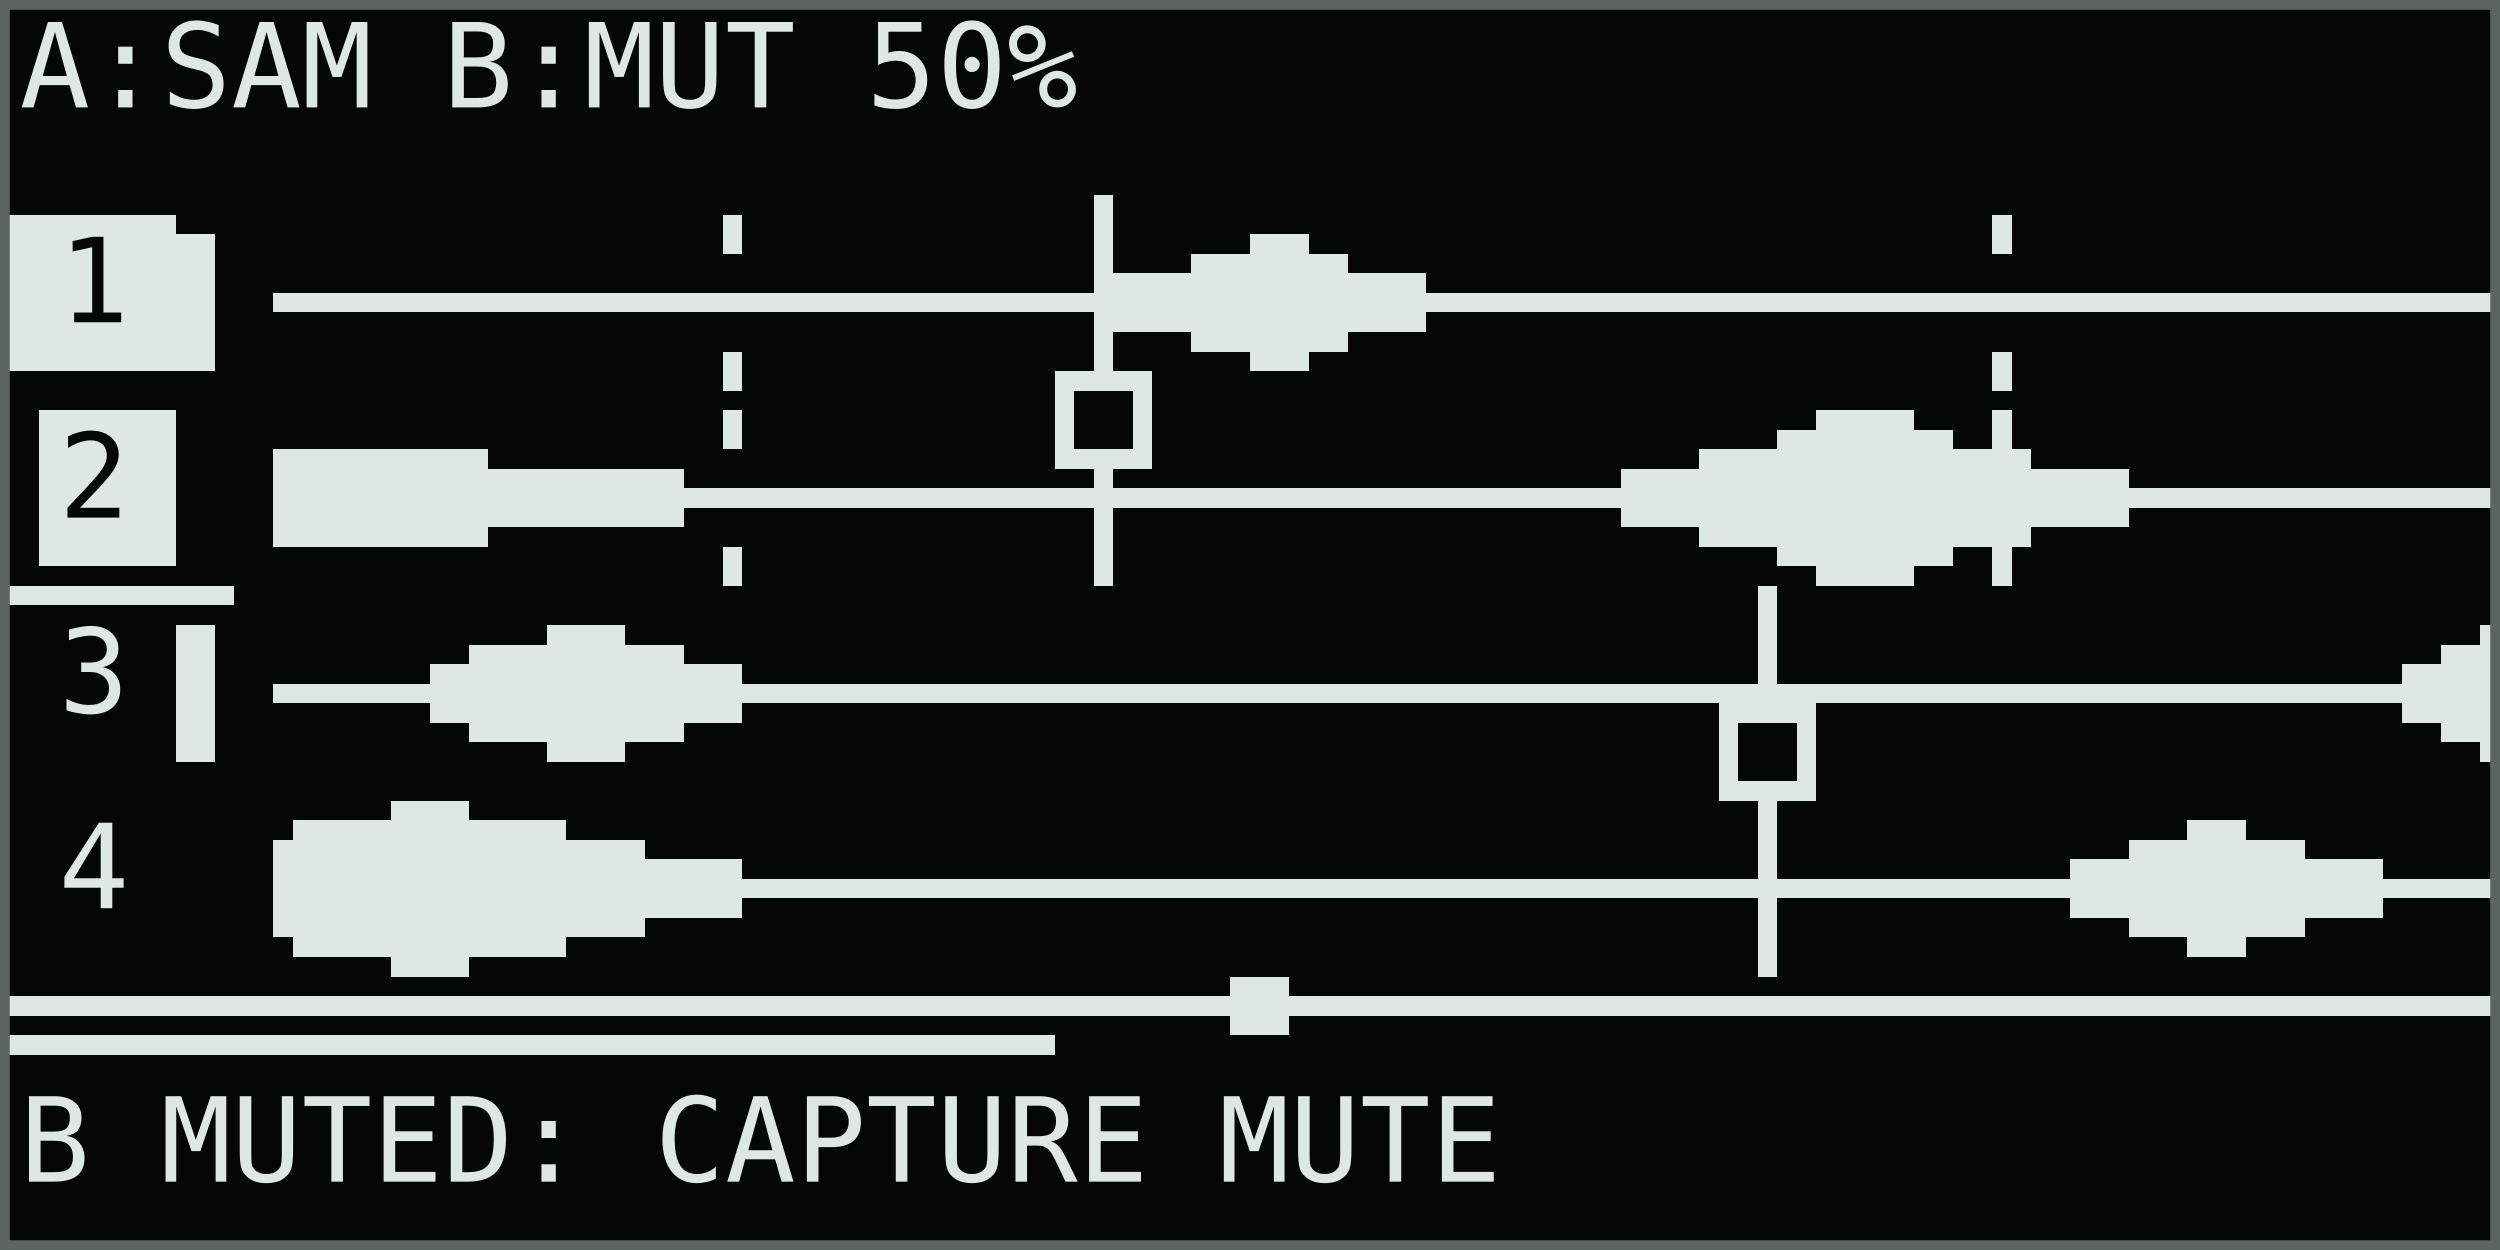
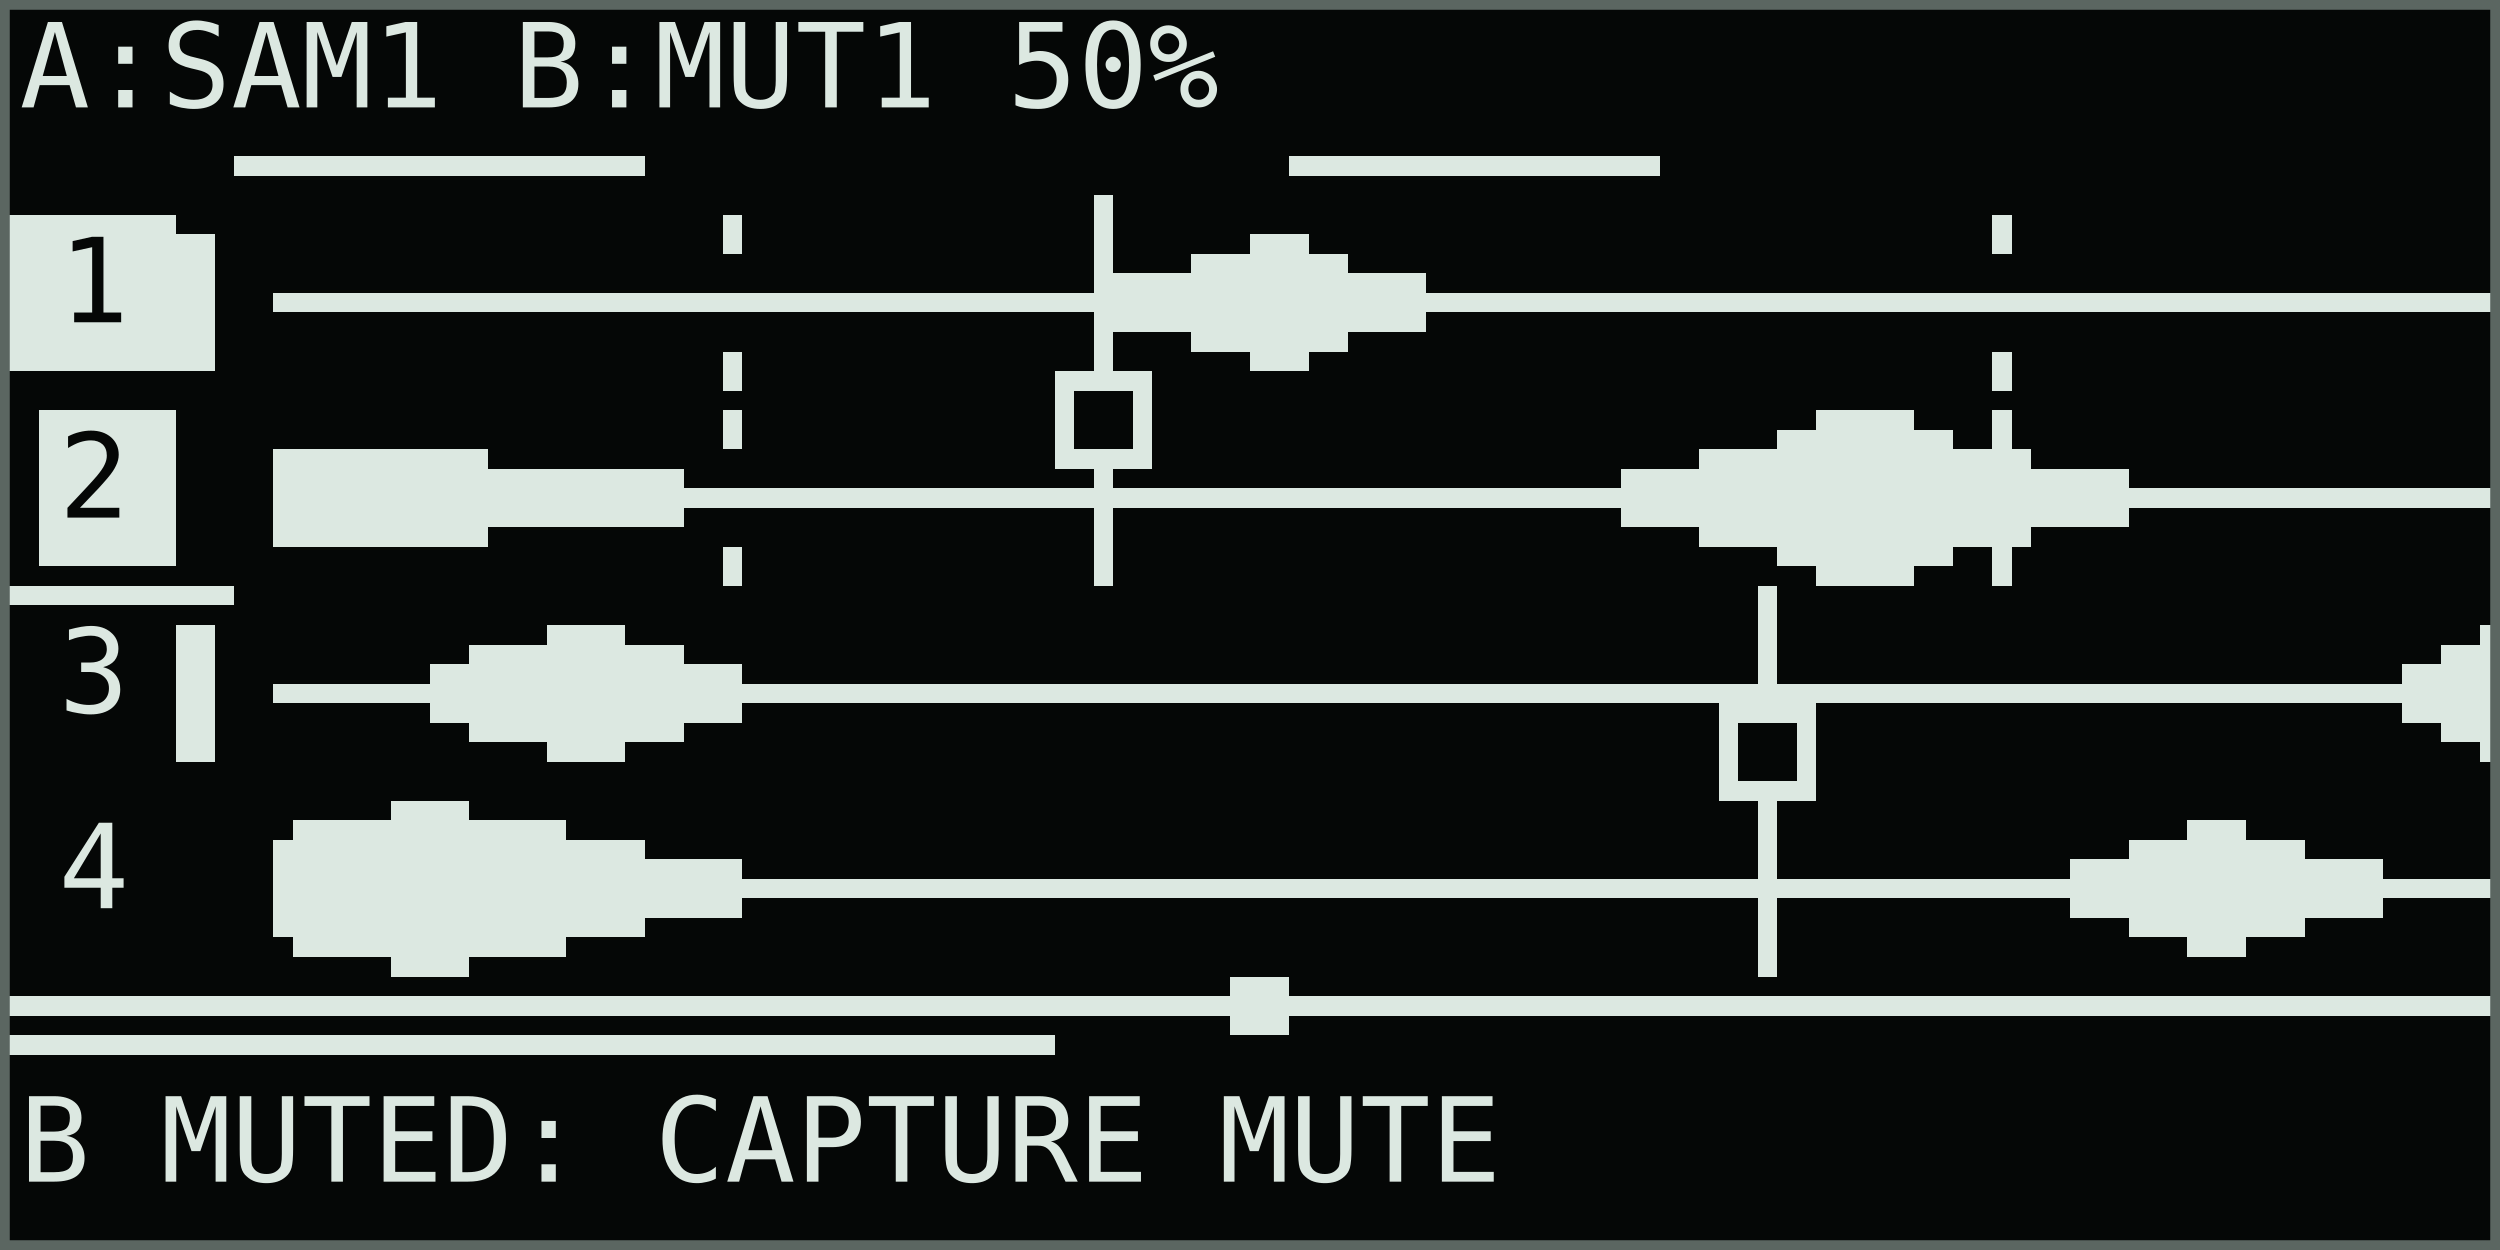
<svg xmlns="http://www.w3.org/2000/svg" width="768" height="384" viewBox="0 0 128 64" role="img" aria-labelledby="title desc">
  <rect width="128" height="64" fill="#050706" />
  <g shape-rendering="crispEdges" font-family="DejaVu Sans Mono, IBM Plex Mono, monospace" font-size="6" font-style="normal" font-weight="400" text-rendering="geometricPrecision">
    <rect x="0" y="0" width="128" height="9" fill="#050706" />
-     <text x="1" y="5.5" fill="#dce8e1">A:SAM B:GRA 50%</text>
+     <text x="1" y="5.5" fill="#dce8e1">A:SAM1 B:GRA1 50%</text>
    <rect x="0" y="10" width="12" height="40" fill="#050706" />
    <rect x="0" y="11" width="2" height="8" fill="#dce8e1" />
    <rect x="2" y="11" width="7" height="8" fill="#dce8e1" />
    <text x="3" y="16.5" fill="#050706">1</text>
    <rect x="9" y="12" width="2" height="7" fill="#dce8e1" />
    <rect x="2" y="21" width="7" height="8" fill="#dce8e1" />
    <text x="3" y="26.5" fill="#050706">2</text>
    <text x="3" y="36.5" fill="#dce8e1">3</text>
    <rect x="9" y="32" width="2" height="7" fill="#dce8e1" />
    <text x="3" y="46.5" fill="#dce8e1">4</text>
    <rect x="0" y="30" width="12" height="1" fill="#dce8e1" />
+     <rect x="0" y="8" width="128" height="1" fill="#050706" />
+     <rect x="12" y="8" width="21" height="1" fill="#dce8e1" />
+     <rect x="66" y="8" width="19" height="1" fill="#dce8e1" />
    <rect x="14" y="15" width="1" height="1" fill="#dce8e1" />
    <rect x="14" y="23" width="1" height="5" fill="#dce8e1" />
    <rect x="14" y="35" width="1" height="1" fill="#dce8e1" />
    <rect x="14" y="43" width="1" height="5" fill="#dce8e1" />
    <rect x="15" y="15" width="1" height="1" fill="#dce8e1" />
    <rect x="15" y="23" width="1" height="5" fill="#dce8e1" />
    <rect x="15" y="35" width="1" height="1" fill="#dce8e1" />
    <rect x="15" y="42" width="1" height="7" fill="#dce8e1" />
    <rect x="16" y="15" width="1" height="1" fill="#dce8e1" />
    <rect x="16" y="23" width="1" height="5" fill="#dce8e1" />
    <rect x="16" y="35" width="1" height="1" fill="#dce8e1" />
    <rect x="16" y="42" width="1" height="7" fill="#dce8e1" />
    <rect x="17" y="15" width="1" height="1" fill="#dce8e1" />
    <rect x="17" y="23" width="1" height="5" fill="#dce8e1" />
    <rect x="17" y="35" width="1" height="1" fill="#dce8e1" />
    <rect x="17" y="42" width="1" height="7" fill="#dce8e1" />
    <rect x="18" y="15" width="1" height="1" fill="#dce8e1" />
    <rect x="18" y="23" width="1" height="5" fill="#dce8e1" />
    <rect x="18" y="35" width="1" height="1" fill="#dce8e1" />
    <rect x="18" y="42" width="1" height="7" fill="#dce8e1" />
    <rect x="19" y="15" width="1" height="1" fill="#dce8e1" />
    <rect x="19" y="23" width="1" height="5" fill="#dce8e1" />
    <rect x="19" y="35" width="1" height="1" fill="#dce8e1" />
    <rect x="19" y="42" width="1" height="7" fill="#dce8e1" />
    <rect x="20" y="15" width="1" height="1" fill="#dce8e1" />
    <rect x="20" y="23" width="1" height="5" fill="#dce8e1" />
    <rect x="20" y="35" width="1" height="1" fill="#dce8e1" />
    <rect x="20" y="41" width="1" height="9" fill="#dce8e1" />
    <rect x="21" y="15" width="1" height="1" fill="#dce8e1" />
    <rect x="21" y="23" width="1" height="5" fill="#dce8e1" />
    <rect x="21" y="35" width="1" height="1" fill="#dce8e1" />
    <rect x="21" y="41" width="1" height="9" fill="#dce8e1" />
    <rect x="22" y="15" width="1" height="1" fill="#dce8e1" />
    <rect x="22" y="23" width="1" height="5" fill="#dce8e1" />
    <rect x="22" y="34" width="1" height="3" fill="#dce8e1" />
    <rect x="22" y="41" width="1" height="9" fill="#dce8e1" />
    <rect x="23" y="15" width="1" height="1" fill="#dce8e1" />
    <rect x="23" y="23" width="1" height="5" fill="#dce8e1" />
    <rect x="23" y="34" width="1" height="3" fill="#dce8e1" />
    <rect x="23" y="41" width="1" height="9" fill="#dce8e1" />
    <rect x="24" y="15" width="1" height="1" fill="#dce8e1" />
    <rect x="24" y="23" width="1" height="5" fill="#dce8e1" />
    <rect x="24" y="33" width="1" height="5" fill="#dce8e1" />
    <rect x="24" y="42" width="1" height="7" fill="#dce8e1" />
    <rect x="25" y="15" width="1" height="1" fill="#dce8e1" />
    <rect x="25" y="24" width="1" height="3" fill="#dce8e1" />
    <rect x="25" y="33" width="1" height="5" fill="#dce8e1" />
    <rect x="25" y="42" width="1" height="7" fill="#dce8e1" />
    <rect x="26" y="15" width="1" height="1" fill="#dce8e1" />
    <rect x="26" y="24" width="1" height="3" fill="#dce8e1" />
    <rect x="26" y="33" width="1" height="5" fill="#dce8e1" />
    <rect x="26" y="42" width="1" height="7" fill="#dce8e1" />
    <rect x="27" y="15" width="1" height="1" fill="#dce8e1" />
    <rect x="27" y="24" width="1" height="3" fill="#dce8e1" />
    <rect x="27" y="33" width="1" height="5" fill="#dce8e1" />
    <rect x="27" y="42" width="1" height="7" fill="#dce8e1" />
    <rect x="28" y="15" width="1" height="1" fill="#dce8e1" />
    <rect x="28" y="24" width="1" height="3" fill="#dce8e1" />
    <rect x="28" y="32" width="1" height="7" fill="#dce8e1" />
    <rect x="28" y="42" width="1" height="7" fill="#dce8e1" />
    <rect x="29" y="15" width="1" height="1" fill="#dce8e1" />
    <rect x="29" y="24" width="1" height="3" fill="#dce8e1" />
    <rect x="29" y="32" width="1" height="7" fill="#dce8e1" />
    <rect x="29" y="43" width="1" height="5" fill="#dce8e1" />
    <rect x="30" y="15" width="1" height="1" fill="#dce8e1" />
    <rect x="30" y="24" width="1" height="3" fill="#dce8e1" />
    <rect x="30" y="32" width="1" height="7" fill="#dce8e1" />
    <rect x="30" y="43" width="1" height="5" fill="#dce8e1" />
    <rect x="31" y="15" width="1" height="1" fill="#dce8e1" />
    <rect x="31" y="24" width="1" height="3" fill="#dce8e1" />
    <rect x="31" y="32" width="1" height="7" fill="#dce8e1" />
    <rect x="31" y="43" width="1" height="5" fill="#dce8e1" />
    <rect x="32" y="15" width="1" height="1" fill="#dce8e1" />
    <rect x="32" y="24" width="1" height="3" fill="#dce8e1" />
    <rect x="32" y="33" width="1" height="5" fill="#dce8e1" />
    <rect x="32" y="43" width="1" height="5" fill="#dce8e1" />
    <rect x="33" y="15" width="1" height="1" fill="#dce8e1" />
    <rect x="33" y="24" width="1" height="3" fill="#dce8e1" />
    <rect x="33" y="33" width="1" height="5" fill="#dce8e1" />
    <rect x="33" y="44" width="1" height="3" fill="#dce8e1" />
    <rect x="34" y="15" width="1" height="1" fill="#dce8e1" />
    <rect x="34" y="24" width="1" height="3" fill="#dce8e1" />
    <rect x="34" y="33" width="1" height="5" fill="#dce8e1" />
    <rect x="34" y="44" width="1" height="3" fill="#dce8e1" />
    <rect x="35" y="15" width="1" height="1" fill="#dce8e1" />
    <rect x="35" y="25" width="1" height="1" fill="#dce8e1" />
    <rect x="35" y="34" width="1" height="3" fill="#dce8e1" />
    <rect x="35" y="44" width="1" height="3" fill="#dce8e1" />
    <rect x="36" y="15" width="1" height="1" fill="#dce8e1" />
    <rect x="36" y="25" width="1" height="1" fill="#dce8e1" />
    <rect x="36" y="34" width="1" height="3" fill="#dce8e1" />
    <rect x="36" y="44" width="1" height="3" fill="#dce8e1" />
    <rect x="37" y="11" width="1" height="2" fill="#dce8e1" />
    <rect x="37" y="15" width="1" height="1" fill="#dce8e1" />
    <rect x="37" y="18" width="1" height="2" fill="#dce8e1" />
    <rect x="37" y="21" width="1" height="2" fill="#dce8e1" />
    <rect x="37" y="25" width="1" height="1" fill="#dce8e1" />
    <rect x="37" y="28" width="1" height="2" fill="#dce8e1" />
    <rect x="37" y="34" width="1" height="3" fill="#dce8e1" />
    <rect x="37" y="44" width="1" height="3" fill="#dce8e1" />
    <rect x="38" y="15" width="1" height="1" fill="#dce8e1" />
    <rect x="38" y="25" width="1" height="1" fill="#dce8e1" />
    <rect x="38" y="35" width="1" height="1" fill="#dce8e1" />
    <rect x="38" y="45" width="1" height="1" fill="#dce8e1" />
    <rect x="39" y="15" width="1" height="1" fill="#dce8e1" />
    <rect x="39" y="25" width="1" height="1" fill="#dce8e1" />
    <rect x="39" y="35" width="1" height="1" fill="#dce8e1" />
    <rect x="39" y="45" width="1" height="1" fill="#dce8e1" />
    <rect x="40" y="15" width="1" height="1" fill="#dce8e1" />
    <rect x="40" y="25" width="1" height="1" fill="#dce8e1" />
    <rect x="40" y="35" width="1" height="1" fill="#dce8e1" />
    <rect x="40" y="45" width="1" height="1" fill="#dce8e1" />
    <rect x="41" y="15" width="1" height="1" fill="#dce8e1" />
    <rect x="41" y="25" width="1" height="1" fill="#dce8e1" />
    <rect x="41" y="35" width="1" height="1" fill="#dce8e1" />
    <rect x="41" y="45" width="1" height="1" fill="#dce8e1" />
    <rect x="42" y="15" width="1" height="1" fill="#dce8e1" />
    <rect x="42" y="25" width="1" height="1" fill="#dce8e1" />
    <rect x="42" y="35" width="1" height="1" fill="#dce8e1" />
    <rect x="42" y="45" width="1" height="1" fill="#dce8e1" />
    <rect x="43" y="15" width="1" height="1" fill="#dce8e1" />
    <rect x="43" y="25" width="1" height="1" fill="#dce8e1" />
    <rect x="43" y="35" width="1" height="1" fill="#dce8e1" />
    <rect x="43" y="45" width="1" height="1" fill="#dce8e1" />
    <rect x="44" y="15" width="1" height="1" fill="#dce8e1" />
    <rect x="44" y="25" width="1" height="1" fill="#dce8e1" />
    <rect x="44" y="35" width="1" height="1" fill="#dce8e1" />
    <rect x="44" y="45" width="1" height="1" fill="#dce8e1" />
    <rect x="45" y="15" width="1" height="1" fill="#dce8e1" />
    <rect x="45" y="25" width="1" height="1" fill="#dce8e1" />
    <rect x="45" y="35" width="1" height="1" fill="#dce8e1" />
    <rect x="45" y="45" width="1" height="1" fill="#dce8e1" />
    <rect x="46" y="15" width="1" height="1" fill="#dce8e1" />
    <rect x="46" y="25" width="1" height="1" fill="#dce8e1" />
    <rect x="46" y="35" width="1" height="1" fill="#dce8e1" />
    <rect x="46" y="45" width="1" height="1" fill="#dce8e1" />
    <rect x="47" y="15" width="1" height="1" fill="#dce8e1" />
    <rect x="47" y="25" width="1" height="1" fill="#dce8e1" />
    <rect x="47" y="35" width="1" height="1" fill="#dce8e1" />
    <rect x="47" y="45" width="1" height="1" fill="#dce8e1" />
    <rect x="48" y="15" width="1" height="1" fill="#dce8e1" />
    <rect x="48" y="25" width="1" height="1" fill="#dce8e1" />
    <rect x="48" y="35" width="1" height="1" fill="#dce8e1" />
    <rect x="48" y="45" width="1" height="1" fill="#dce8e1" />
    <rect x="49" y="15" width="1" height="1" fill="#dce8e1" />
    <rect x="49" y="25" width="1" height="1" fill="#dce8e1" />
    <rect x="49" y="35" width="1" height="1" fill="#dce8e1" />
    <rect x="49" y="45" width="1" height="1" fill="#dce8e1" />
    <rect x="50" y="15" width="1" height="1" fill="#dce8e1" />
    <rect x="50" y="25" width="1" height="1" fill="#dce8e1" />
    <rect x="50" y="35" width="1" height="1" fill="#dce8e1" />
    <rect x="50" y="45" width="1" height="1" fill="#dce8e1" />
    <rect x="51" y="15" width="1" height="1" fill="#dce8e1" />
    <rect x="51" y="25" width="1" height="1" fill="#dce8e1" />
    <rect x="51" y="35" width="1" height="1" fill="#dce8e1" />
    <rect x="51" y="45" width="1" height="1" fill="#dce8e1" />
    <rect x="52" y="15" width="1" height="1" fill="#dce8e1" />
    <rect x="52" y="25" width="1" height="1" fill="#dce8e1" />
    <rect x="52" y="35" width="1" height="1" fill="#dce8e1" />
    <rect x="52" y="45" width="1" height="1" fill="#dce8e1" />
    <rect x="53" y="15" width="1" height="1" fill="#dce8e1" />
    <rect x="53" y="25" width="1" height="1" fill="#dce8e1" />
    <rect x="53" y="35" width="1" height="1" fill="#dce8e1" />
    <rect x="53" y="45" width="1" height="1" fill="#dce8e1" />
    <rect x="54" y="15" width="1" height="1" fill="#dce8e1" />
    <rect x="54" y="19" width="1" height="5" fill="#dce8e1" />
    <rect x="54" y="25" width="1" height="1" fill="#dce8e1" />
    <rect x="54" y="35" width="1" height="1" fill="#dce8e1" />
    <rect x="54" y="45" width="1" height="1" fill="#dce8e1" />
    <rect x="55" y="15" width="1" height="1" fill="#dce8e1" />
    <rect x="55" y="19" width="1" height="1" fill="#dce8e1" />
    <rect x="55" y="23" width="1" height="1" fill="#dce8e1" />
    <rect x="55" y="25" width="1" height="1" fill="#dce8e1" />
    <rect x="55" y="35" width="1" height="1" fill="#dce8e1" />
    <rect x="55" y="45" width="1" height="1" fill="#dce8e1" />
    <rect x="56" y="10" width="1" height="10" fill="#dce8e1" />
    <rect x="56" y="23" width="1" height="7" fill="#dce8e1" />
    <rect x="56" y="35" width="1" height="1" fill="#dce8e1" />
    <rect x="56" y="45" width="1" height="1" fill="#dce8e1" />
    <rect x="57" y="14" width="1" height="3" fill="#dce8e1" />
    <rect x="57" y="19" width="1" height="1" fill="#dce8e1" />
    <rect x="57" y="23" width="1" height="1" fill="#dce8e1" />
    <rect x="57" y="25" width="1" height="1" fill="#dce8e1" />
    <rect x="57" y="35" width="1" height="1" fill="#dce8e1" />
    <rect x="57" y="45" width="1" height="1" fill="#dce8e1" />
    <rect x="58" y="14" width="1" height="3" fill="#dce8e1" />
    <rect x="58" y="19" width="1" height="5" fill="#dce8e1" />
    <rect x="58" y="25" width="1" height="1" fill="#dce8e1" />
    <rect x="58" y="35" width="1" height="1" fill="#dce8e1" />
    <rect x="58" y="45" width="1" height="1" fill="#dce8e1" />
    <rect x="59" y="14" width="1" height="3" fill="#dce8e1" />
    <rect x="59" y="25" width="1" height="1" fill="#dce8e1" />
    <rect x="59" y="35" width="1" height="1" fill="#dce8e1" />
    <rect x="59" y="45" width="1" height="1" fill="#dce8e1" />
    <rect x="60" y="14" width="1" height="3" fill="#dce8e1" />
    <rect x="60" y="25" width="1" height="1" fill="#dce8e1" />
    <rect x="60" y="35" width="1" height="1" fill="#dce8e1" />
    <rect x="60" y="45" width="1" height="1" fill="#dce8e1" />
    <rect x="61" y="13" width="1" height="5" fill="#dce8e1" />
    <rect x="61" y="25" width="1" height="1" fill="#dce8e1" />
    <rect x="61" y="35" width="1" height="1" fill="#dce8e1" />
    <rect x="61" y="45" width="1" height="1" fill="#dce8e1" />
    <rect x="62" y="13" width="1" height="5" fill="#dce8e1" />
    <rect x="62" y="25" width="1" height="1" fill="#dce8e1" />
    <rect x="62" y="35" width="1" height="1" fill="#dce8e1" />
    <rect x="62" y="45" width="1" height="1" fill="#dce8e1" />
    <rect x="63" y="13" width="1" height="5" fill="#dce8e1" />
    <rect x="63" y="25" width="1" height="1" fill="#dce8e1" />
    <rect x="63" y="35" width="1" height="1" fill="#dce8e1" />
    <rect x="63" y="45" width="1" height="1" fill="#dce8e1" />
    <rect x="64" y="12" width="1" height="7" fill="#dce8e1" />
    <rect x="64" y="25" width="1" height="1" fill="#dce8e1" />
    <rect x="64" y="35" width="1" height="1" fill="#dce8e1" />
    <rect x="64" y="45" width="1" height="1" fill="#dce8e1" />
    <rect x="65" y="12" width="1" height="7" fill="#dce8e1" />
    <rect x="65" y="25" width="1" height="1" fill="#dce8e1" />
    <rect x="65" y="35" width="1" height="1" fill="#dce8e1" />
    <rect x="65" y="45" width="1" height="1" fill="#dce8e1" />
    <rect x="66" y="12" width="1" height="7" fill="#dce8e1" />
    <rect x="66" y="25" width="1" height="1" fill="#dce8e1" />
    <rect x="66" y="35" width="1" height="1" fill="#dce8e1" />
    <rect x="66" y="45" width="1" height="1" fill="#dce8e1" />
    <rect x="67" y="13" width="1" height="5" fill="#dce8e1" />
    <rect x="67" y="25" width="1" height="1" fill="#dce8e1" />
    <rect x="67" y="35" width="1" height="1" fill="#dce8e1" />
    <rect x="67" y="45" width="1" height="1" fill="#dce8e1" />
    <rect x="68" y="13" width="1" height="5" fill="#dce8e1" />
    <rect x="68" y="25" width="1" height="1" fill="#dce8e1" />
    <rect x="68" y="35" width="1" height="1" fill="#dce8e1" />
    <rect x="68" y="45" width="1" height="1" fill="#dce8e1" />
    <rect x="69" y="14" width="1" height="3" fill="#dce8e1" />
    <rect x="69" y="25" width="1" height="1" fill="#dce8e1" />
    <rect x="69" y="35" width="1" height="1" fill="#dce8e1" />
    <rect x="69" y="45" width="1" height="1" fill="#dce8e1" />
    <rect x="70" y="14" width="1" height="3" fill="#dce8e1" />
    <rect x="70" y="25" width="1" height="1" fill="#dce8e1" />
    <rect x="70" y="35" width="1" height="1" fill="#dce8e1" />
    <rect x="70" y="45" width="1" height="1" fill="#dce8e1" />
    <rect x="71" y="14" width="1" height="3" fill="#dce8e1" />
    <rect x="71" y="25" width="1" height="1" fill="#dce8e1" />
    <rect x="71" y="35" width="1" height="1" fill="#dce8e1" />
    <rect x="71" y="45" width="1" height="1" fill="#dce8e1" />
    <rect x="72" y="14" width="1" height="3" fill="#dce8e1" />
    <rect x="72" y="25" width="1" height="1" fill="#dce8e1" />
    <rect x="72" y="35" width="1" height="1" fill="#dce8e1" />
    <rect x="72" y="45" width="1" height="1" fill="#dce8e1" />
    <rect x="73" y="15" width="1" height="1" fill="#dce8e1" />
    <rect x="73" y="25" width="1" height="1" fill="#dce8e1" />
    <rect x="73" y="35" width="1" height="1" fill="#dce8e1" />
    <rect x="73" y="45" width="1" height="1" fill="#dce8e1" />
    <rect x="74" y="15" width="1" height="1" fill="#dce8e1" />
    <rect x="74" y="25" width="1" height="1" fill="#dce8e1" />
    <rect x="74" y="35" width="1" height="1" fill="#dce8e1" />
    <rect x="74" y="45" width="1" height="1" fill="#dce8e1" />
    <rect x="75" y="15" width="1" height="1" fill="#dce8e1" />
    <rect x="75" y="25" width="1" height="1" fill="#dce8e1" />
    <rect x="75" y="35" width="1" height="1" fill="#dce8e1" />
    <rect x="75" y="45" width="1" height="1" fill="#dce8e1" />
    <rect x="76" y="15" width="1" height="1" fill="#dce8e1" />
    <rect x="76" y="25" width="1" height="1" fill="#dce8e1" />
    <rect x="76" y="35" width="1" height="1" fill="#dce8e1" />
    <rect x="76" y="45" width="1" height="1" fill="#dce8e1" />
    <rect x="77" y="15" width="1" height="1" fill="#dce8e1" />
    <rect x="77" y="25" width="1" height="1" fill="#dce8e1" />
    <rect x="77" y="35" width="1" height="1" fill="#dce8e1" />
    <rect x="77" y="45" width="1" height="1" fill="#dce8e1" />
    <rect x="78" y="15" width="1" height="1" fill="#dce8e1" />
    <rect x="78" y="25" width="1" height="1" fill="#dce8e1" />
    <rect x="78" y="35" width="1" height="1" fill="#dce8e1" />
    <rect x="78" y="45" width="1" height="1" fill="#dce8e1" />
    <rect x="79" y="15" width="1" height="1" fill="#dce8e1" />
    <rect x="79" y="25" width="1" height="1" fill="#dce8e1" />
    <rect x="79" y="35" width="1" height="1" fill="#dce8e1" />
    <rect x="79" y="45" width="1" height="1" fill="#dce8e1" />
    <rect x="80" y="15" width="1" height="1" fill="#dce8e1" />
    <rect x="80" y="25" width="1" height="1" fill="#dce8e1" />
    <rect x="80" y="35" width="1" height="1" fill="#dce8e1" />
    <rect x="80" y="45" width="1" height="1" fill="#dce8e1" />
    <rect x="81" y="15" width="1" height="1" fill="#dce8e1" />
    <rect x="81" y="25" width="1" height="1" fill="#dce8e1" />
    <rect x="81" y="35" width="1" height="1" fill="#dce8e1" />
    <rect x="81" y="45" width="1" height="1" fill="#dce8e1" />
    <rect x="82" y="15" width="1" height="1" fill="#dce8e1" />
    <rect x="82" y="25" width="1" height="1" fill="#dce8e1" />
    <rect x="82" y="35" width="1" height="1" fill="#dce8e1" />
    <rect x="82" y="45" width="1" height="1" fill="#dce8e1" />
    <rect x="83" y="15" width="1" height="1" fill="#dce8e1" />
    <rect x="83" y="24" width="1" height="3" fill="#dce8e1" />
    <rect x="83" y="35" width="1" height="1" fill="#dce8e1" />
    <rect x="83" y="45" width="1" height="1" fill="#dce8e1" />
    <rect x="84" y="15" width="1" height="1" fill="#dce8e1" />
    <rect x="84" y="24" width="1" height="3" fill="#dce8e1" />
    <rect x="84" y="35" width="1" height="1" fill="#dce8e1" />
    <rect x="84" y="45" width="1" height="1" fill="#dce8e1" />
    <rect x="85" y="15" width="1" height="1" fill="#dce8e1" />
    <rect x="85" y="24" width="1" height="3" fill="#dce8e1" />
    <rect x="85" y="35" width="1" height="1" fill="#dce8e1" />
    <rect x="85" y="45" width="1" height="1" fill="#dce8e1" />
    <rect x="86" y="15" width="1" height="1" fill="#dce8e1" />
    <rect x="86" y="24" width="1" height="3" fill="#dce8e1" />
    <rect x="86" y="35" width="1" height="1" fill="#dce8e1" />
    <rect x="86" y="45" width="1" height="1" fill="#dce8e1" />
    <rect x="87" y="15" width="1" height="1" fill="#dce8e1" />
    <rect x="87" y="23" width="1" height="5" fill="#dce8e1" />
    <rect x="87" y="35" width="1" height="1" fill="#dce8e1" />
    <rect x="87" y="45" width="1" height="1" fill="#dce8e1" />
    <rect x="88" y="15" width="1" height="1" fill="#dce8e1" />
    <rect x="88" y="23" width="1" height="5" fill="#dce8e1" />
    <rect x="88" y="35" width="1" height="6" fill="#dce8e1" />
    <rect x="88" y="45" width="1" height="1" fill="#dce8e1" />
    <rect x="89" y="15" width="1" height="1" fill="#dce8e1" />
    <rect x="89" y="23" width="1" height="5" fill="#dce8e1" />
    <rect x="89" y="35" width="1" height="2" fill="#dce8e1" />
    <rect x="89" y="40" width="1" height="1" fill="#dce8e1" />
    <rect x="89" y="45" width="1" height="1" fill="#dce8e1" />
    <rect x="90" y="15" width="1" height="1" fill="#dce8e1" />
    <rect x="90" y="23" width="1" height="5" fill="#dce8e1" />
    <rect x="90" y="30" width="1" height="7" fill="#dce8e1" />
    <rect x="90" y="40" width="1" height="10" fill="#dce8e1" />
    <rect x="91" y="15" width="1" height="1" fill="#dce8e1" />
    <rect x="91" y="22" width="1" height="7" fill="#dce8e1" />
    <rect x="91" y="35" width="1" height="2" fill="#dce8e1" />
    <rect x="91" y="40" width="1" height="1" fill="#dce8e1" />
    <rect x="91" y="45" width="1" height="1" fill="#dce8e1" />
    <rect x="92" y="15" width="1" height="1" fill="#dce8e1" />
    <rect x="92" y="22" width="1" height="7" fill="#dce8e1" />
    <rect x="92" y="35" width="1" height="6" fill="#dce8e1" />
    <rect x="92" y="45" width="1" height="1" fill="#dce8e1" />
    <rect x="93" y="15" width="1" height="1" fill="#dce8e1" />
    <rect x="93" y="21" width="1" height="9" fill="#dce8e1" />
    <rect x="93" y="35" width="1" height="1" fill="#dce8e1" />
    <rect x="93" y="45" width="1" height="1" fill="#dce8e1" />
    <rect x="94" y="15" width="1" height="1" fill="#dce8e1" />
    <rect x="94" y="21" width="1" height="9" fill="#dce8e1" />
    <rect x="94" y="35" width="1" height="1" fill="#dce8e1" />
    <rect x="94" y="45" width="1" height="1" fill="#dce8e1" />
    <rect x="95" y="15" width="1" height="1" fill="#dce8e1" />
    <rect x="95" y="21" width="1" height="9" fill="#dce8e1" />
    <rect x="95" y="35" width="1" height="1" fill="#dce8e1" />
    <rect x="95" y="45" width="1" height="1" fill="#dce8e1" />
    <rect x="96" y="15" width="1" height="1" fill="#dce8e1" />
    <rect x="96" y="21" width="1" height="9" fill="#dce8e1" />
    <rect x="96" y="35" width="1" height="1" fill="#dce8e1" />
    <rect x="96" y="45" width="1" height="1" fill="#dce8e1" />
    <rect x="97" y="15" width="1" height="1" fill="#dce8e1" />
    <rect x="97" y="21" width="1" height="9" fill="#dce8e1" />
    <rect x="97" y="35" width="1" height="1" fill="#dce8e1" />
    <rect x="97" y="45" width="1" height="1" fill="#dce8e1" />
    <rect x="98" y="15" width="1" height="1" fill="#dce8e1" />
    <rect x="98" y="22" width="1" height="7" fill="#dce8e1" />
    <rect x="98" y="35" width="1" height="1" fill="#dce8e1" />
    <rect x="98" y="45" width="1" height="1" fill="#dce8e1" />
    <rect x="99" y="15" width="1" height="1" fill="#dce8e1" />
    <rect x="99" y="22" width="1" height="7" fill="#dce8e1" />
    <rect x="99" y="35" width="1" height="1" fill="#dce8e1" />
    <rect x="99" y="45" width="1" height="1" fill="#dce8e1" />
    <rect x="100" y="15" width="1" height="1" fill="#dce8e1" />
    <rect x="100" y="23" width="1" height="5" fill="#dce8e1" />
    <rect x="100" y="35" width="1" height="1" fill="#dce8e1" />
    <rect x="100" y="45" width="1" height="1" fill="#dce8e1" />
    <rect x="101" y="15" width="1" height="1" fill="#dce8e1" />
    <rect x="101" y="23" width="1" height="5" fill="#dce8e1" />
    <rect x="101" y="35" width="1" height="1" fill="#dce8e1" />
    <rect x="101" y="45" width="1" height="1" fill="#dce8e1" />
    <rect x="102" y="11" width="1" height="2" fill="#dce8e1" />
    <rect x="102" y="15" width="1" height="1" fill="#dce8e1" />
    <rect x="102" y="18" width="1" height="2" fill="#dce8e1" />
    <rect x="102" y="21" width="1" height="9" fill="#dce8e1" />
    <rect x="102" y="35" width="1" height="1" fill="#dce8e1" />
    <rect x="102" y="45" width="1" height="1" fill="#dce8e1" />
    <rect x="103" y="15" width="1" height="1" fill="#dce8e1" />
    <rect x="103" y="23" width="1" height="5" fill="#dce8e1" />
    <rect x="103" y="35" width="1" height="1" fill="#dce8e1" />
    <rect x="103" y="45" width="1" height="1" fill="#dce8e1" />
    <rect x="104" y="15" width="1" height="1" fill="#dce8e1" />
    <rect x="104" y="24" width="1" height="3" fill="#dce8e1" />
    <rect x="104" y="35" width="1" height="1" fill="#dce8e1" />
    <rect x="104" y="45" width="1" height="1" fill="#dce8e1" />
    <rect x="105" y="15" width="1" height="1" fill="#dce8e1" />
    <rect x="105" y="24" width="1" height="3" fill="#dce8e1" />
    <rect x="105" y="35" width="1" height="1" fill="#dce8e1" />
    <rect x="105" y="45" width="1" height="1" fill="#dce8e1" />
    <rect x="106" y="15" width="1" height="1" fill="#dce8e1" />
    <rect x="106" y="24" width="1" height="3" fill="#dce8e1" />
    <rect x="106" y="35" width="1" height="1" fill="#dce8e1" />
    <rect x="106" y="44" width="1" height="3" fill="#dce8e1" />
    <rect x="107" y="15" width="1" height="1" fill="#dce8e1" />
    <rect x="107" y="24" width="1" height="3" fill="#dce8e1" />
    <rect x="107" y="35" width="1" height="1" fill="#dce8e1" />
    <rect x="107" y="44" width="1" height="3" fill="#dce8e1" />
    <rect x="108" y="15" width="1" height="1" fill="#dce8e1" />
    <rect x="108" y="24" width="1" height="3" fill="#dce8e1" />
    <rect x="108" y="35" width="1" height="1" fill="#dce8e1" />
    <rect x="108" y="44" width="1" height="3" fill="#dce8e1" />
    <rect x="109" y="15" width="1" height="1" fill="#dce8e1" />
    <rect x="109" y="25" width="1" height="1" fill="#dce8e1" />
    <rect x="109" y="35" width="1" height="1" fill="#dce8e1" />
    <rect x="109" y="43" width="1" height="5" fill="#dce8e1" />
    <rect x="110" y="15" width="1" height="1" fill="#dce8e1" />
    <rect x="110" y="25" width="1" height="1" fill="#dce8e1" />
    <rect x="110" y="35" width="1" height="1" fill="#dce8e1" />
    <rect x="110" y="43" width="1" height="5" fill="#dce8e1" />
    <rect x="111" y="15" width="1" height="1" fill="#dce8e1" />
    <rect x="111" y="25" width="1" height="1" fill="#dce8e1" />
    <rect x="111" y="35" width="1" height="1" fill="#dce8e1" />
    <rect x="111" y="43" width="1" height="5" fill="#dce8e1" />
    <rect x="112" y="15" width="1" height="1" fill="#dce8e1" />
    <rect x="112" y="25" width="1" height="1" fill="#dce8e1" />
    <rect x="112" y="35" width="1" height="1" fill="#dce8e1" />
    <rect x="112" y="42" width="1" height="7" fill="#dce8e1" />
    <rect x="113" y="15" width="1" height="1" fill="#dce8e1" />
    <rect x="113" y="25" width="1" height="1" fill="#dce8e1" />
    <rect x="113" y="35" width="1" height="1" fill="#dce8e1" />
    <rect x="113" y="42" width="1" height="7" fill="#dce8e1" />
    <rect x="114" y="15" width="1" height="1" fill="#dce8e1" />
    <rect x="114" y="25" width="1" height="1" fill="#dce8e1" />
    <rect x="114" y="35" width="1" height="1" fill="#dce8e1" />
    <rect x="114" y="42" width="1" height="7" fill="#dce8e1" />
    <rect x="115" y="15" width="1" height="1" fill="#dce8e1" />
    <rect x="115" y="25" width="1" height="1" fill="#dce8e1" />
    <rect x="115" y="35" width="1" height="1" fill="#dce8e1" />
    <rect x="115" y="43" width="1" height="5" fill="#dce8e1" />
    <rect x="116" y="15" width="1" height="1" fill="#dce8e1" />
    <rect x="116" y="25" width="1" height="1" fill="#dce8e1" />
    <rect x="116" y="35" width="1" height="1" fill="#dce8e1" />
    <rect x="116" y="43" width="1" height="5" fill="#dce8e1" />
    <rect x="117" y="15" width="1" height="1" fill="#dce8e1" />
    <rect x="117" y="25" width="1" height="1" fill="#dce8e1" />
    <rect x="117" y="35" width="1" height="1" fill="#dce8e1" />
    <rect x="117" y="43" width="1" height="5" fill="#dce8e1" />
    <rect x="118" y="15" width="1" height="1" fill="#dce8e1" />
    <rect x="118" y="25" width="1" height="1" fill="#dce8e1" />
    <rect x="118" y="35" width="1" height="1" fill="#dce8e1" />
    <rect x="118" y="44" width="1" height="3" fill="#dce8e1" />
    <rect x="119" y="15" width="1" height="1" fill="#dce8e1" />
    <rect x="119" y="25" width="1" height="1" fill="#dce8e1" />
    <rect x="119" y="35" width="1" height="1" fill="#dce8e1" />
    <rect x="119" y="44" width="1" height="3" fill="#dce8e1" />
    <rect x="120" y="15" width="1" height="1" fill="#dce8e1" />
    <rect x="120" y="25" width="1" height="1" fill="#dce8e1" />
    <rect x="120" y="35" width="1" height="1" fill="#dce8e1" />
    <rect x="120" y="44" width="1" height="3" fill="#dce8e1" />
    <rect x="121" y="15" width="1" height="1" fill="#dce8e1" />
    <rect x="121" y="25" width="1" height="1" fill="#dce8e1" />
    <rect x="121" y="35" width="1" height="1" fill="#dce8e1" />
    <rect x="121" y="44" width="1" height="3" fill="#dce8e1" />
    <rect x="122" y="15" width="1" height="1" fill="#dce8e1" />
    <rect x="122" y="25" width="1" height="1" fill="#dce8e1" />
    <rect x="122" y="35" width="1" height="1" fill="#dce8e1" />
    <rect x="122" y="45" width="1" height="1" fill="#dce8e1" />
    <rect x="123" y="15" width="1" height="1" fill="#dce8e1" />
    <rect x="123" y="25" width="1" height="1" fill="#dce8e1" />
    <rect x="123" y="34" width="1" height="3" fill="#dce8e1" />
    <rect x="123" y="45" width="1" height="1" fill="#dce8e1" />
    <rect x="124" y="15" width="1" height="1" fill="#dce8e1" />
    <rect x="124" y="25" width="1" height="1" fill="#dce8e1" />
    <rect x="124" y="34" width="1" height="3" fill="#dce8e1" />
    <rect x="124" y="45" width="1" height="1" fill="#dce8e1" />
    <rect x="125" y="15" width="1" height="1" fill="#dce8e1" />
    <rect x="125" y="25" width="1" height="1" fill="#dce8e1" />
    <rect x="125" y="33" width="1" height="5" fill="#dce8e1" />
    <rect x="125" y="45" width="1" height="1" fill="#dce8e1" />
    <rect x="126" y="15" width="1" height="1" fill="#dce8e1" />
    <rect x="126" y="25" width="1" height="1" fill="#dce8e1" />
    <rect x="126" y="33" width="1" height="5" fill="#dce8e1" />
    <rect x="126" y="45" width="1" height="1" fill="#dce8e1" />
    <rect x="127" y="15" width="1" height="1" fill="#dce8e1" />
    <rect x="127" y="25" width="1" height="1" fill="#dce8e1" />
    <rect x="127" y="32" width="1" height="7" fill="#dce8e1" />
    <rect x="127" y="45" width="1" height="1" fill="#dce8e1" />
    <rect x="0" y="50" width="128" height="5" fill="#050706" />
    <rect x="0" y="51" width="128" height="1" fill="#dce8e1" />
    <rect x="63" y="50" width="3" height="3" fill="#dce8e1" />
    <rect x="0" y="53" width="128" height="1" fill="#050706" />
    <rect x="0" y="53" width="54" height="1" fill="#dce8e1" />
    <rect x="0" y="55" width="128" height="9" fill="#050706" />
-     <text x="1" y="60.5" fill="#dce8e1">THRU 0.28.0-test.13</text>
+     <text x="1" y="60.5" fill="#dce8e1">THRU 0.28.0</text>
    <rect x="0" y="55" width="128" height="9" fill="#050706" />
    <text x="1" y="60.5" fill="#dce8e1">STOP 13.6b SYNC 1.00x</text>
    <rect x="0" y="10" width="12" height="40" fill="#050706" />
    <text x="3" y="16.5" fill="#dce8e1">1</text>
    <rect x="9" y="12" width="2" height="7" fill="#dce8e1" />
    <text x="3" y="26.5" fill="#dce8e1">2</text>
    <rect x="0" y="31" width="2" height="8" fill="#dce8e1" />
    <rect x="2" y="31" width="7" height="8" fill="#dce8e1" />
    <text x="3" y="36.5" fill="#050706">3</text>
    <rect x="9" y="32" width="2" height="7" fill="#dce8e1" />
    <rect x="2" y="41" width="7" height="8" fill="#dce8e1" />
    <text x="3" y="46.5" fill="#050706">4</text>
    <rect x="0" y="30" width="12" height="1" fill="#dce8e1" />
    <rect x="0" y="10" width="12" height="40" fill="#050706" />
    <rect x="0" y="11" width="2" height="8" fill="#dce8e1" />
    <rect x="2" y="11" width="7" height="8" fill="#dce8e1" />
    <text x="3" y="16.5" fill="#050706">1</text>
    <rect x="9" y="12" width="2" height="7" fill="#dce8e1" />
    <rect x="2" y="21" width="7" height="8" fill="#dce8e1" />
    <text x="3" y="26.5" fill="#050706">2</text>
    <text x="3" y="36.5" fill="#dce8e1">3</text>
    <rect x="9" y="32" width="2" height="7" fill="#dce8e1" />
    <text x="3" y="46.5" fill="#dce8e1">4</text>
    <rect x="0" y="30" width="12" height="1" fill="#dce8e1" />
    <rect x="0" y="0" width="128" height="9" fill="#050706" />
-     <text x="1" y="5.5" fill="#dce8e1">A:SAM B:MUT 50%</text>
+     <text x="1" y="5.5" fill="#dce8e1">A:SAM1 B:MUT1 50%</text>
+     <rect x="0" y="8" width="128" height="1" fill="#050706" />
+     <rect x="12" y="8" width="21" height="1" fill="#dce8e1" />
+     <rect x="66" y="8" width="19" height="1" fill="#dce8e1" />
    <rect x="0" y="55" width="128" height="9" fill="#050706" />
    <text x="1" y="60.5" fill="#dce8e1">B MUTED: CAPTURE MUTE</text>
  </g>
  <rect x="0.25" y="0.25" width="127.5" height="63.5" fill="none" stroke="#5b6661" stroke-width="0.5" />
</svg>
